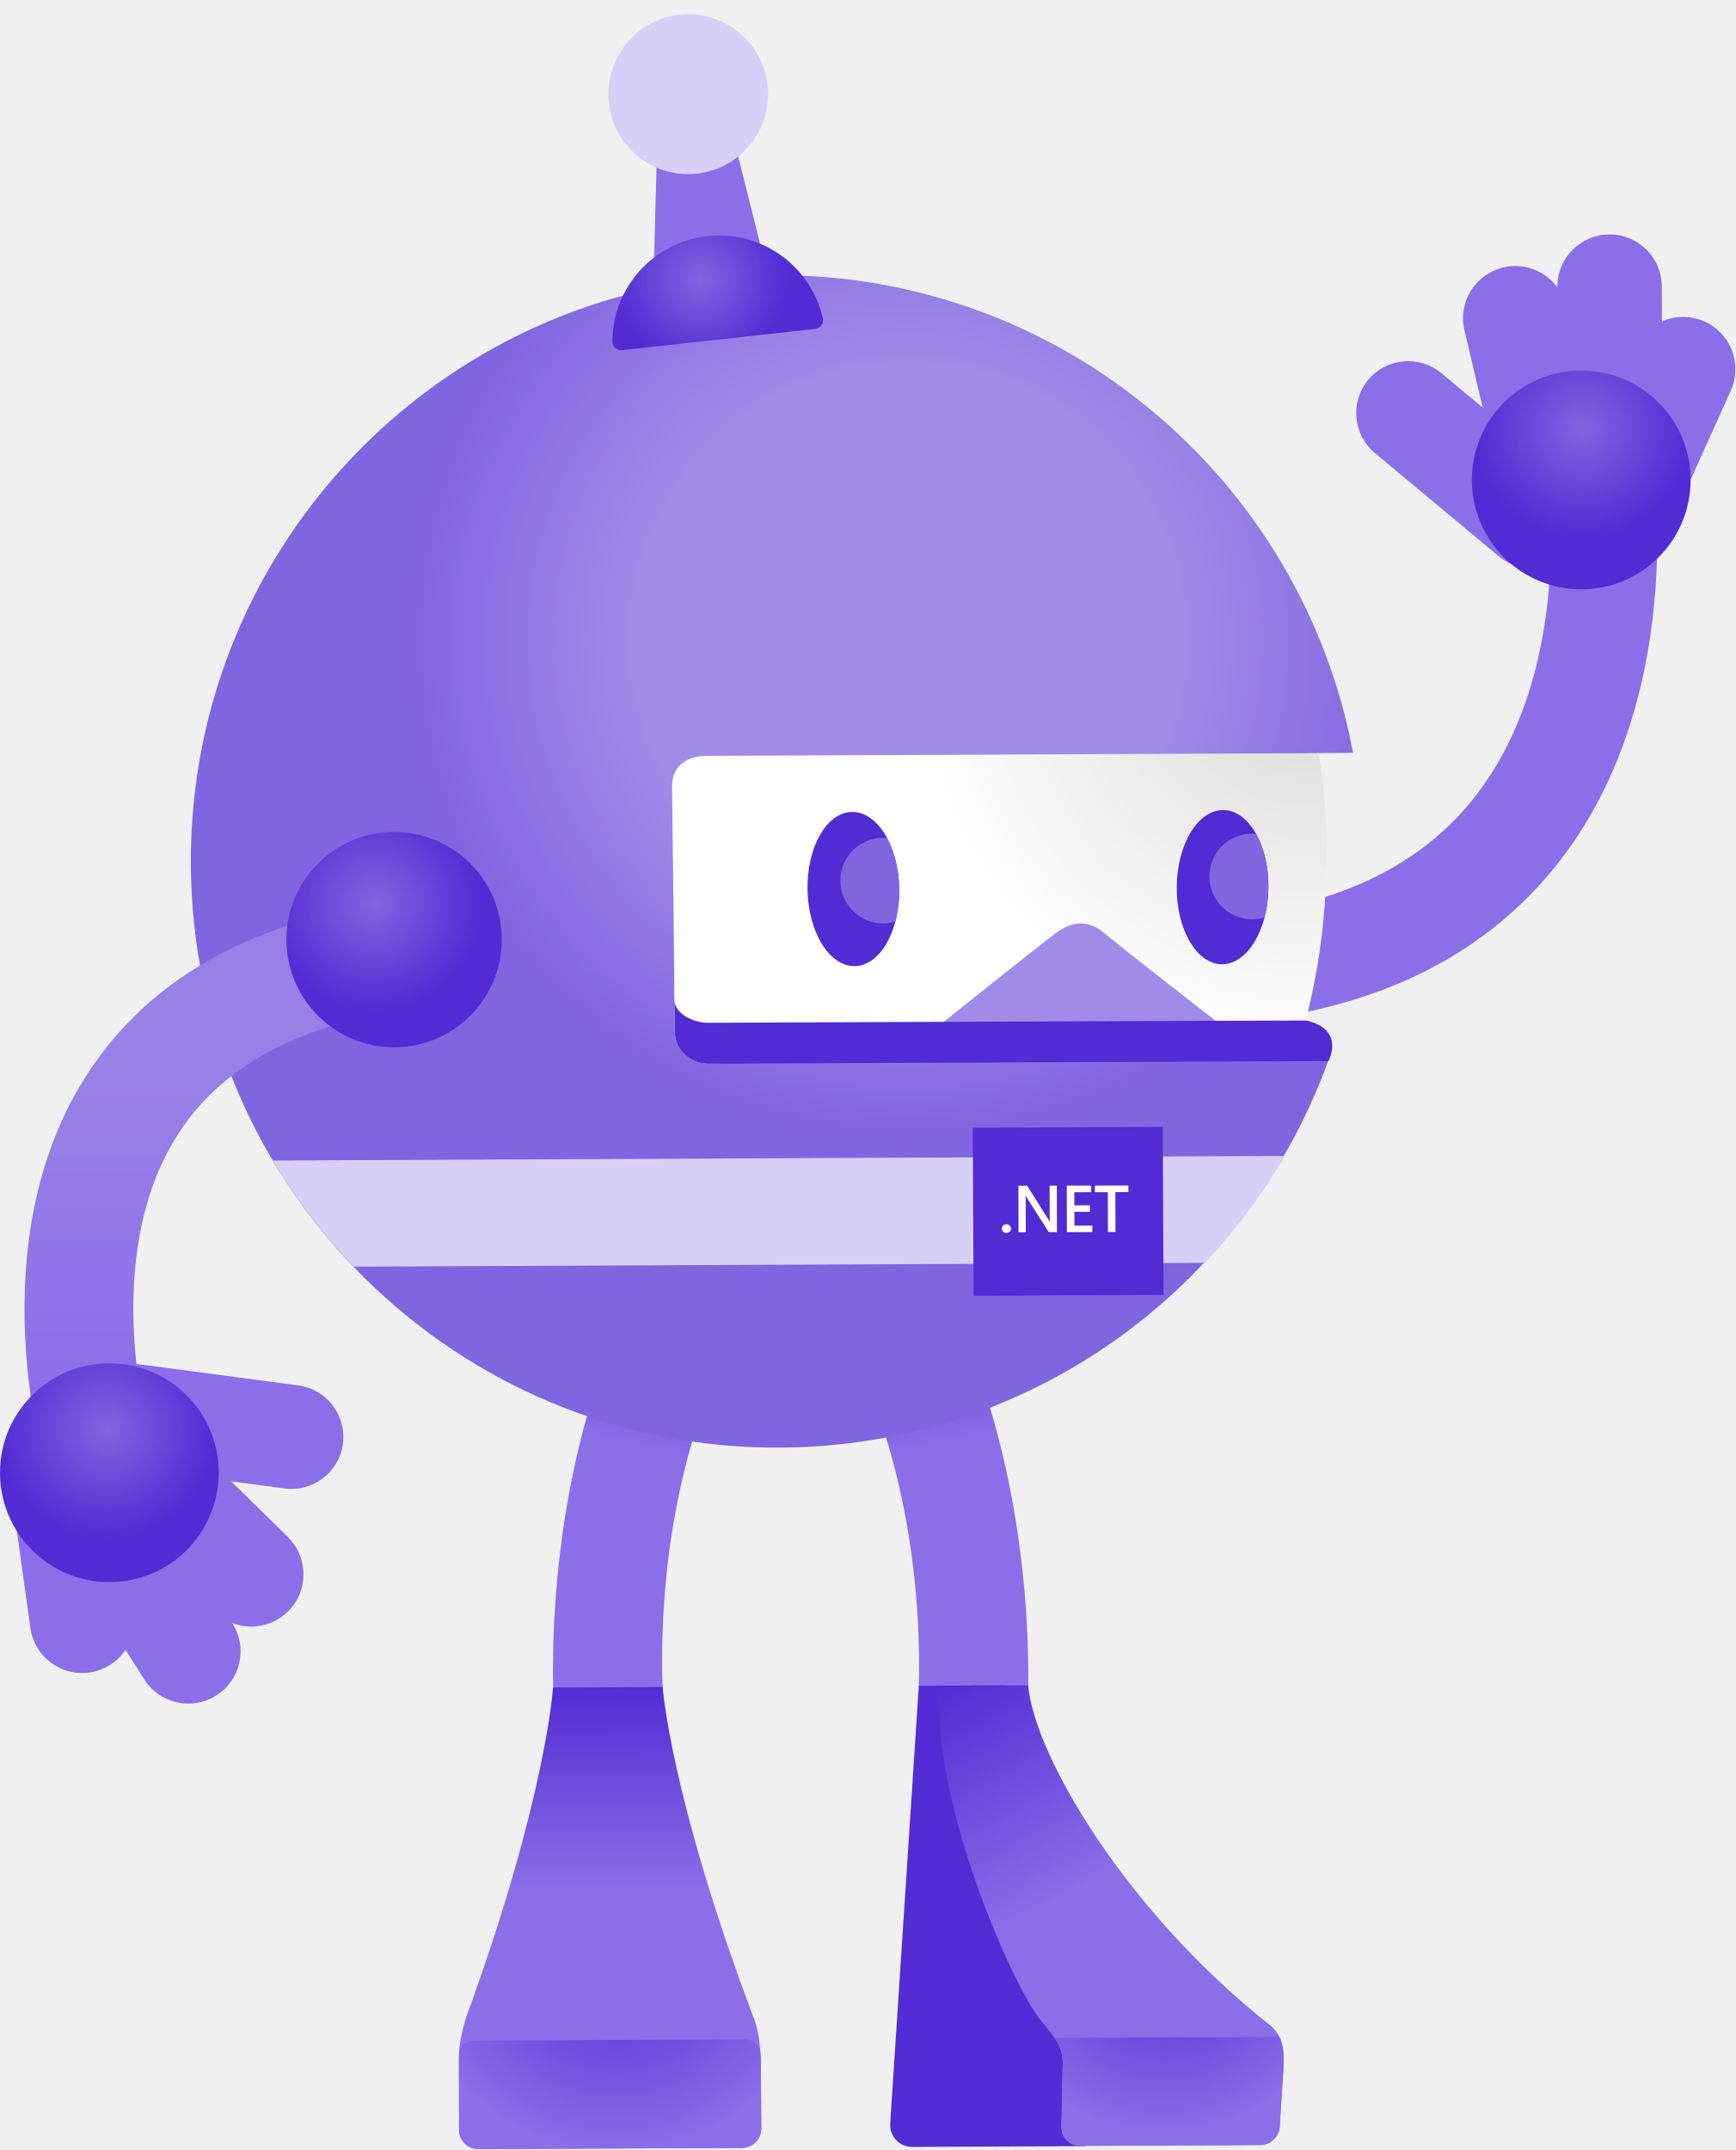
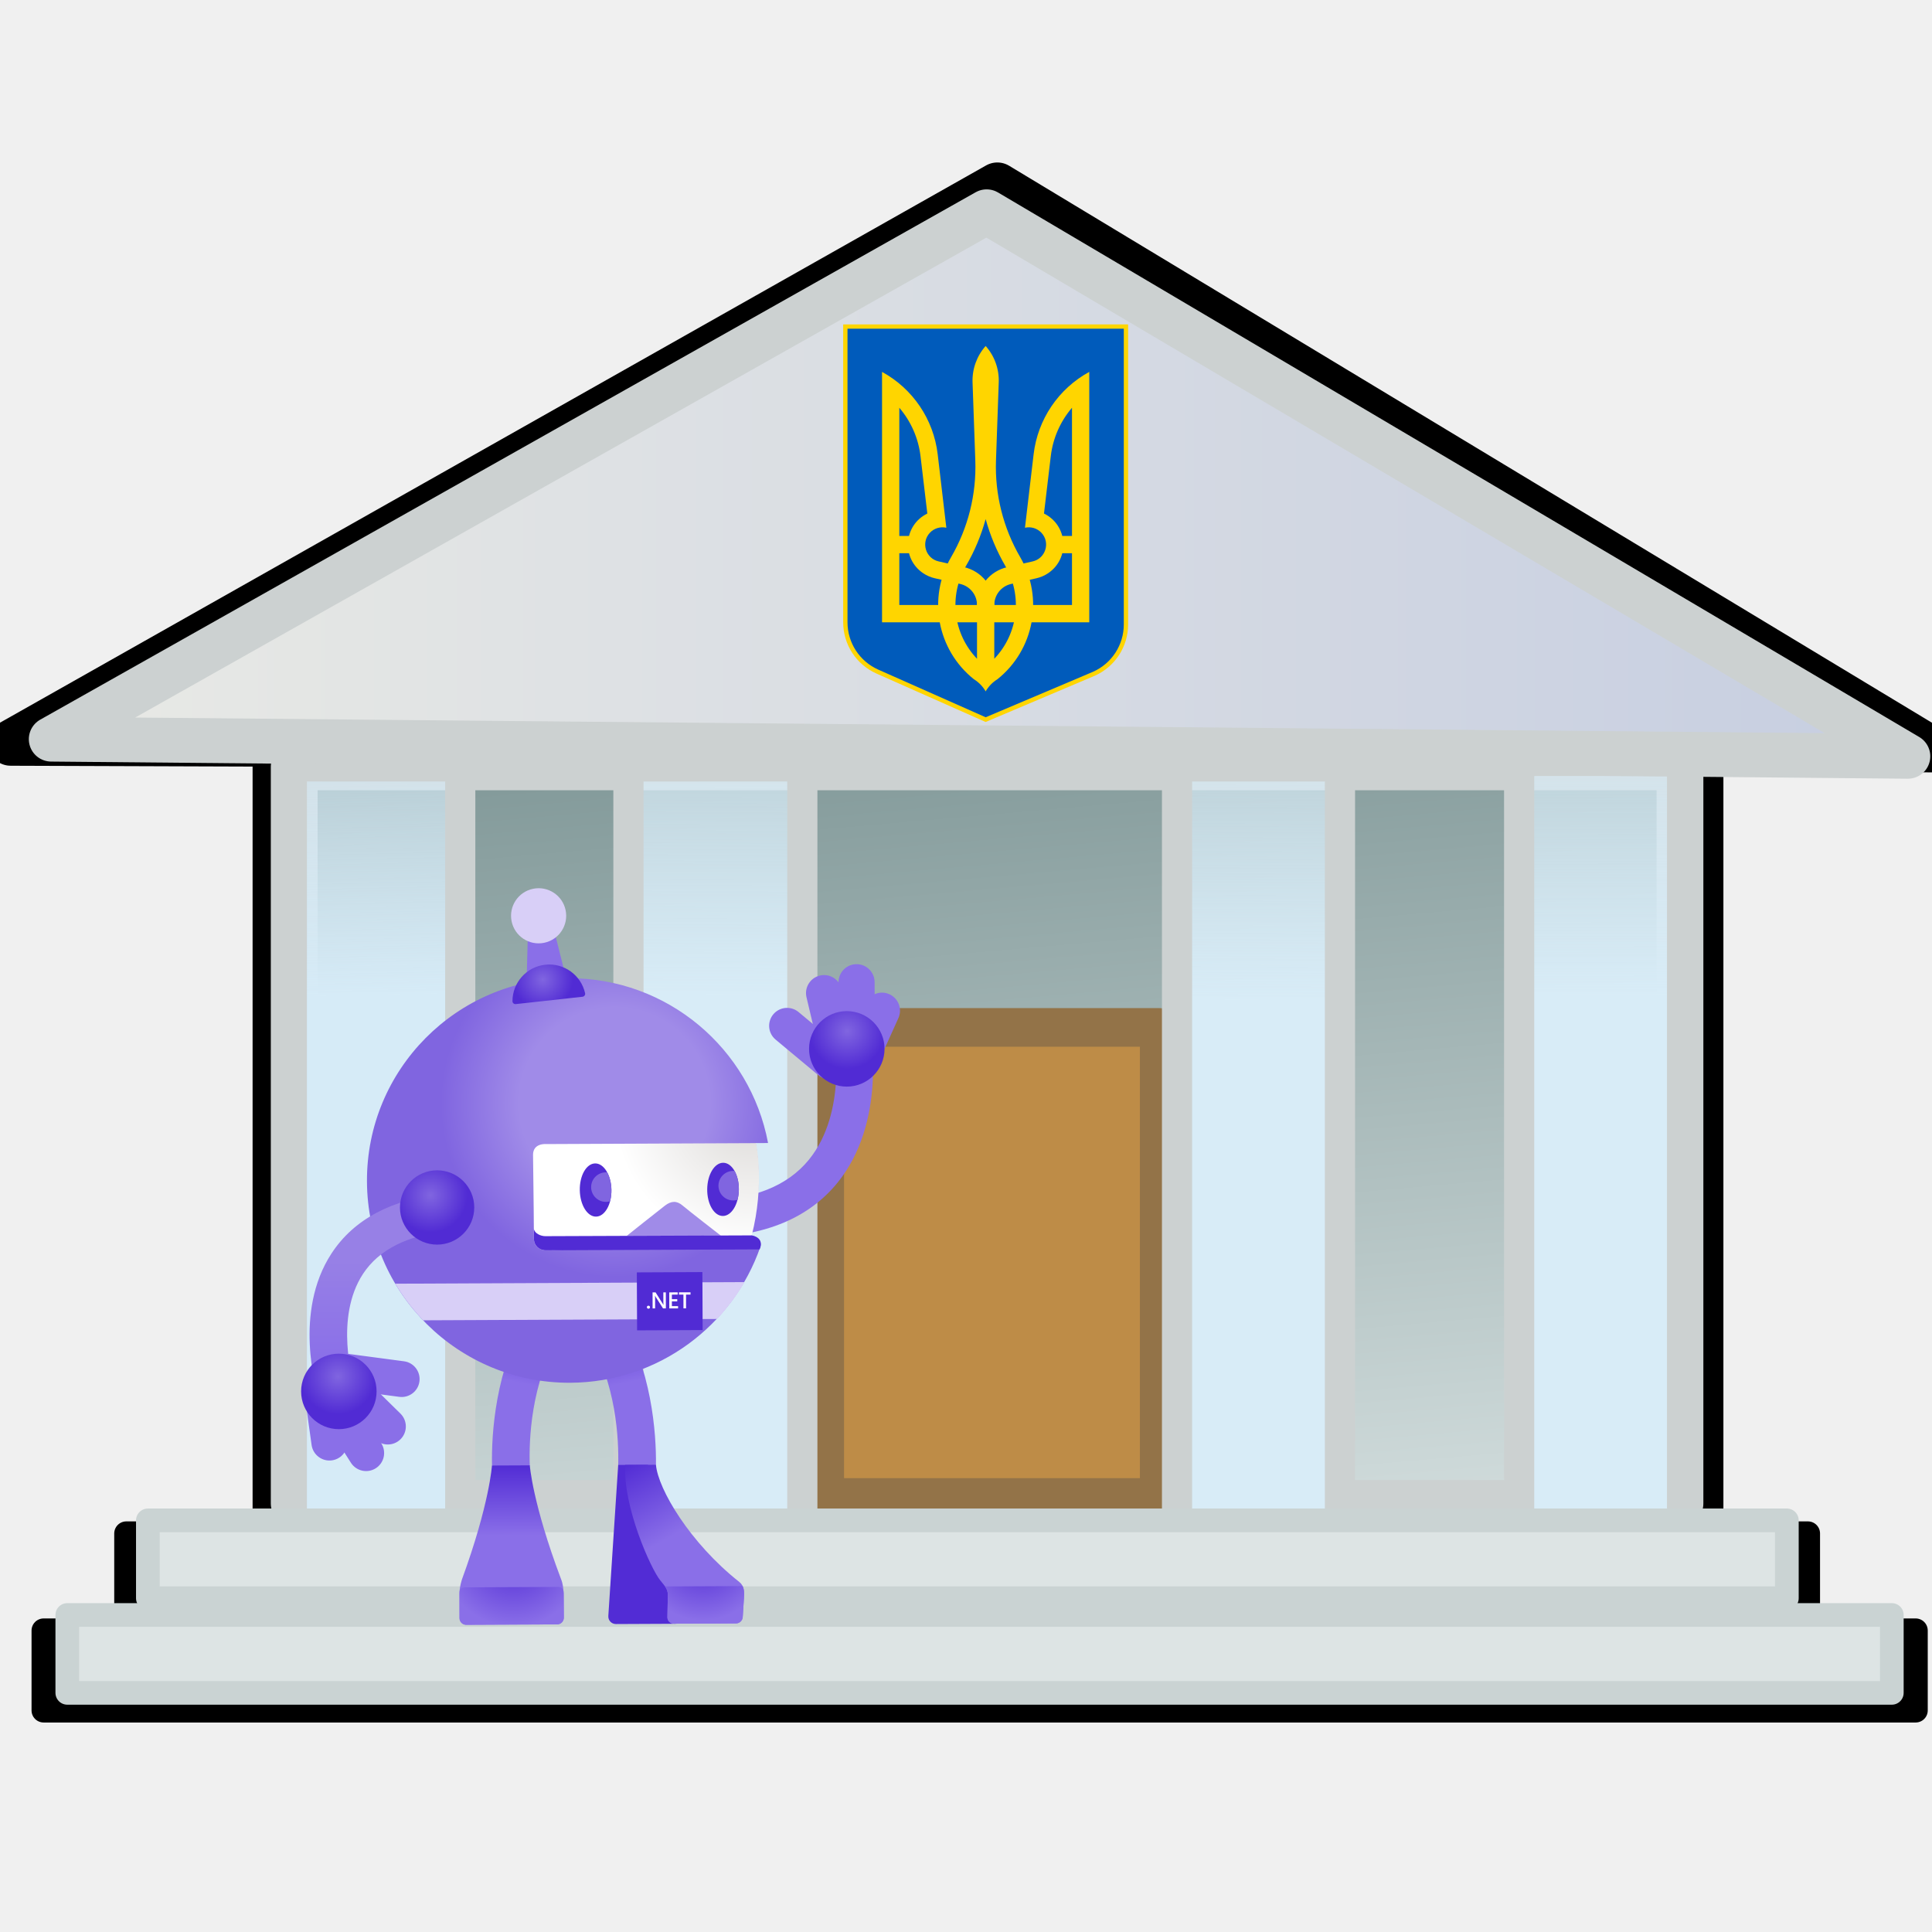
- <svg xmlns="http://www.w3.org/2000/svg" width="419" height="519" viewBox="0 0 419 519" fill="none" style="background-color: white;">
-   <path d="M284.432 247.568L284.004 221.881C316.359 221.335 340.356 211.735 355.308 193.336C382.408 159.996 372.893 108.183 372.786 107.659L398.013 102.831C398.505 105.432 409.797 167.017 375.237 209.53C355.276 234.093 324.719 246.894 284.432 247.568Z" fill="#8A6FE8" />
-   <path d="M331.954 109.36L361.826 134.245C367.145 138.676 375.055 137.959 379.497 132.639C383.928 127.32 383.211 119.41 377.891 114.969L348.019 90.084C342.7 85.653 334.79 86.37 330.348 91.69C325.917 97.02 326.634 104.929 331.954 109.36Z" fill="#8A6FE8" />
-   <path d="M407.175 118.062L417.92 94.226C420.735 87.858 417.856 80.409 411.488 77.583C405.12 74.768 397.67 77.647 394.845 84.016L383.831 108.461L407.175 118.062Z" fill="#8A6FE8" />
-   <path d="M401.363 105.175L401.234 69.117C401.181 62.149 395.498 56.541 388.53 56.594C381.562 56.648 375.954 62.331 376.007 69.299L376.018 96.11L401.363 105.175Z" fill="#8A6FE8" />
-   <path d="M386.453 109.071L378.137 73.955C376.543 67.169 369.757 62.963 362.971 64.558C356.185 66.152 351.979 72.938 353.574 79.724L362.04 115.482L386.453 109.071Z" fill="#8A6FE8" />
-   <path d="M381.776 142.261C396.359 142.261 408.181 130.44 408.181 115.857C408.181 101.274 396.359 89.453 381.776 89.453C367.194 89.453 355.372 101.274 355.372 115.857C355.372 130.44 367.194 142.261 381.776 142.261Z" fill="url(#paint0_radial)" />
-   <path d="M248.267 406.979C248.513 384.727 245.345 339.561 222.376 301.736L199.922 315.372C220.76 349.675 222.323 389.715 221.841 407.182C221.798 408.627 235.263 409.933 248.267 406.979Z" fill="url(#paint1_linear)" />
-   <path d="M221.841 406.936L242.637 406.84L262.052 518.065L220.311 518.258C217.132 518.269 214.724 515.711 214.938 512.532L221.841 406.936Z" fill="#522CD5" />
-   <path d="M306.566 488.814C310.173 491.661 310.109 495.782 309.831 500.127L308.964 513.452C308.803 515.839 306.727 517.798 304.34 517.809L260.832 518.012C258.125 518.023 256.08 515.839 256.262 513.142L256.551 499.335C256.883 494.315 255.192 492.474 251.307 487.744C244.649 479.663 224.967 435.62 226.84 406.925L248.256 406.829C249.691 423.858 272.167 461.682 306.566 488.814Z" fill="url(#paint2_linear)" />
-   <path d="M309.82 500.127C310.023 497.088 310.077 494.176 308.889 491.715L254.635 491.961C256.134 494.166 256.765 496.092 256.562 499.314L256.273 513.121C256.091 515.828 258.146 518.012 260.843 517.99L304.34 517.798C306.727 517.787 308.803 515.828 308.964 513.442L309.82 500.127Z" fill="url(#paint3_radial)" />
-   <path d="M133.552 407.471C133.103 385.22 135.864 340.021 158.49 301.993L181.073 315.425C160.545 349.921 159.346 389.972 159.989 407.428C160.042 408.884 146.578 410.318 133.552 407.471Z" fill="url(#paint4_linear)" />
-   <path d="M110.798 497.152C110.765 494.187 111.204 491.575 112.457 487.23C131.882 434.132 133.52 407.364 133.52 407.364L159.999 407.246C159.999 407.246 161.819 433.512 181.716 486.427C183.289 490.195 183.471 493.641 183.674 496.831L183.792 513.816C183.803 516.374 181.716 518.483 179.158 518.494L177.873 518.504L116.781 518.782L115.496 518.793C112.927 518.804 110.83 516.728 110.819 514.159L110.798 497.152Z" fill="url(#paint5_linear)" />
-   <path d="M110.798 497.152C110.798 496.67 110.808 496.199 110.83 495.739C110.969 494.262 111.643 492.603 114.875 492.582L180.207 492.282C182.561 492.367 183.343 494.176 183.589 495.311C183.621 495.814 183.664 496.328 183.696 496.82L183.813 513.806C183.824 515.411 183.011 516.824 181.769 517.669C181.031 518.172 180.132 518.472 179.179 518.483L177.895 518.494L116.802 518.772L115.528 518.782C114.244 518.793 113.077 518.269 112.232 517.434C111.386 516.599 110.862 515.432 110.851 514.148L110.798 497.152Z" fill="url(#paint6_radial)" />
-   <path d="M314.979 246.348C324.162 210.407 318.008 181.777 318.008 181.777L326.452 181.734L326.656 181.574C314.262 115.75 256.326 66.099 186.949 66.42C108.796 66.773 45.723 130.424 46.077 208.577C46.43 286.731 110.08 349.803 188.234 349.45C249.905 349.172 302.178 309.474 321.304 254.343C321.872 251.999 321.797 247.804 314.979 246.348Z" fill="url(#paint7_radial)" />
-   <path d="M310.237 279.035L65.877 280.148C71.4 289.428 77.95 298.012 85.367 305.761L290.972 304.829C298.336 297.005 304.8 288.368 310.237 279.035Z" fill="#D8CFF7" />
-   <path d="M235.062 312.794L280.924 312.585L280.74 272.021L234.877 272.23L235.062 312.794Z" fill="#512BD4" />
-   <path d="M243.001 297.626C242.691 297.626 242.434 297.53 242.22 297.327C242.006 297.123 241.899 296.866 241.899 296.588C241.899 296.299 242.006 296.042 242.22 295.839C242.434 295.625 242.691 295.528 243.001 295.528C243.312 295.528 243.568 295.635 243.782 295.839C243.996 296.042 244.114 296.299 244.114 296.588C244.114 296.877 244.007 297.123 243.793 297.327C243.568 297.519 243.312 297.626 243.001 297.626Z" fill="white" />
-   <path d="M255.192 297.434H253.212L247.967 289.203C247.839 289 247.721 288.775 247.636 288.55H247.593C247.636 288.786 247.657 289.299 247.657 290.091L247.668 297.444H245.912L245.891 286.228H247.999L253.062 294.265C253.276 294.597 253.415 294.833 253.479 294.95H253.511C253.458 294.651 253.437 294.148 253.437 293.441L253.426 286.217H255.17L255.192 297.434Z" fill="white" />
-   <path d="M263.733 297.412L257.589 297.423L257.568 286.206L263.465 286.195V287.779L259.387 287.79L259.398 290.969L263.155 290.958V292.532L259.398 292.542L259.409 295.86L263.733 295.85V297.412Z" fill="white" />
-   <path d="M272.445 287.758L269.298 287.769L269.32 297.401H267.5L267.479 287.769L264.343 287.779V286.195L272.434 286.174L272.445 287.758Z" fill="white" />
-   <path d="M315.279 246.337C324.355 210.836 318.457 182.483 318.308 181.798L171.484 182.462C171.484 182.462 162.226 181.563 162.268 190.018C162.311 198.463 162.761 222.341 162.878 248.746C162.9 254.172 167.363 256.773 170.863 256.751C170.874 256.751 311.618 252.213 315.279 246.337Z" fill="url(#paint8_radial)" />
-   <path d="M227.685 246.798C227.685 246.798 250.183 228.827 254.571 225.499C258.959 222.17 262.812 221.977 266.869 225.445C270.925 228.913 293.616 246.498 293.616 246.498L227.685 246.798Z" fill="#A08BE8" />
-   <path d="M320.748 256.141C320.748 256.141 324.943 248.414 315.279 246.348C315.289 246.305 170.927 246.894 170.927 246.894C167.566 246.905 163.232 244.925 162.846 241.671C162.857 244.004 162.878 246.369 162.889 248.756C162.91 253.68 166.582 256.27 169.878 256.698C170.21 256.73 170.542 256.773 170.874 256.773L180.742 256.73L320.748 256.141Z" fill="#512BD4" />
-   <path d="M206.4 233.214C212.511 233.095 217.302 224.667 217.102 214.39C216.901 204.112 211.785 195.878 205.674 195.997C199.563 196.116 194.772 204.544 194.973 214.821C195.173 225.099 200.289 233.333 206.4 233.214Z" fill="#512BD4" />
-   <path d="M306.249 214.267C306.356 203.989 301.488 195.605 295.377 195.541C289.266 195.478 284.225 203.758 284.118 214.037C284.011 224.315 288.878 232.699 294.99 232.763C301.101 232.826 306.142 224.545 306.249 214.267Z" fill="#512BD4" />
-   <path d="M205.905 205.291C208.152 203.022 211.192 202.016 214.157 202.262C215.912 205.495 217.014 209.733 217.111 214.389C217.164 217.3 216.811 220.04 216.158 222.513C212.669 223.519 208.752 222.662 205.979 219.922C201.912 215.909 201.88 209.348 205.905 205.291Z" fill="#8065E0" />
-   <path d="M294.996 204.285C297.255 202.016 300.294 200.999 303.259 201.256C305.164 204.628 306.309 209.209 306.256 214.239C306.224 216.808 305.892 219.259 305.303 221.485C301.793 222.523 297.843 221.678 295.061 218.916C291.004 214.892 290.972 208.342 294.996 204.285Z" fill="#8065E0" />
-   <path d="M11.634 357.017C10.917 354.716 -5.726 300.141 21.32 258.903C36.947 235.078 63.308 221.035 99.666 217.15L102.449 243.276C74.343 246.273 54.468 256.345 43.358 273.202C23.097 303.941 36.572 348.733 36.711 349.183L11.634 357.017Z" fill="url(#paint9_linear)" />
-   <path d="M95.15 252.802C109.502 252.802 121.137 241.167 121.137 226.815C121.137 212.463 109.502 200.828 95.15 200.828C80.798 200.828 69.163 212.463 69.163 226.815C69.163 241.167 80.798 252.802 95.15 252.802Z" fill="url(#paint10_radial)" />
-   <path d="M72.01 334.434L33.468 329.307C26.597 328.397 20.293 333.214 19.372 340.085C18.463 346.956 23.279 353.26 30.15 354.181L68.692 359.308C75.563 360.217 81.867 355.401 82.788 348.53C83.698 341.658 78.871 335.344 72.01 334.434Z" fill="#8A6FE8" />
-   <path d="M3.735 367.185L7.353 393.076C8.37 399.968 14.77 404.731 21.663 403.725C28.556 402.708 33.319 396.308 32.312 389.415L28.598 362.861L3.735 367.185Z" fill="#8A6FE8" />
-   <path d="M15.519 374.988L34.849 405.427C38.606 411.292 46.408 413.005 52.273 409.248C58.139 405.491 59.851 397.689 56.094 391.823L41.795 369.144L15.519 374.988Z" fill="#8A6FE8" />
-   <path d="M26.051 363.739L51.803 389.019C56.769 393.911 64.753 393.846 69.644 388.88C74.536 383.914 74.472 375.929 69.516 371.038L43.294 345.297L26.051 363.739Z" fill="#8A6FE8" />
-   <path d="M26.404 381.912C40.987 381.912 52.809 370.091 52.809 355.508C52.809 340.925 40.987 329.104 26.404 329.104C11.822 329.104 0 340.925 0 355.508C0 370.091 11.822 381.912 26.404 381.912Z" fill="url(#paint11_radial)" />
-   <path d="M184.73 63.631L157.819 66.589L158.561 38.541L177.888 36.418L184.73 63.631Z" fill="#8A6FE8" />
-   <path d="M170.018 41.647C180.455 39.521 187.193 29.336 185.067 18.899C182.941 8.461 172.757 1.723 162.319 3.849C151.882 5.975 145.144 16.16 147.27 26.598C149.396 37.035 159.58 43.773 170.018 41.647Z" fill="#D8CFF7" />
-   <path d="M196.885 79.385C198.102 79.246 198.948 78.091 198.684 76.9C195.851 64.282 183.923 55.538 170.773 56.993C157.622 58.437 147.886 69.573 147.865 82.499C147.863 83.723 148.949 84.66 150.168 84.532L196.885 79.385Z" fill="url(#paint12_radial)" />
+ <svg xmlns="http://www.w3.org/2000/svg" version="1.1" viewBox="0 0 64 64">
  <defs>
-     <radialGradient id="paint0_radial" cx="0" cy="0" r="1" gradientUnits="userSpaceOnUse" gradientTransform="translate(382.004 103.457) scale(26.4058)">
+     <linearGradient id="f" x1="28.109" x2="31.291" y1="9.798" y2="38.807" gradientTransform="matrix(1.7306, 0, 0, 1.3876, -14.168, -2.6001)" gradientUnits="userSpaceOnUse">
+       <stop stop-color="#5d7a7a" offset="0" />
+       <stop stop-color="#d2dddd" offset="1" />
+     </linearGradient>
+     <linearGradient id="e" x1="8.046" x2="50.489" y1="14.305" y2="14.305" gradientTransform="matrix(1.4841, 0, 0, 1.4841, -10.985, -5.1953)" gradientUnits="userSpaceOnUse">
+       <stop stop-color="#e9eae5" offset="0" />
+       <stop stop-color="#cfd7eb" stop-opacity=".957" offset="1" />
+     </linearGradient>
+     <linearGradient id="d" x1="21.763" x2="21.499" y1="26.49" y2="13.263" gradientUnits="userSpaceOnUse" gradientTransform="matrix(1.4841, 0, 0, 1.5533, -19.555, -8.1615)">
+       <stop stop-color="#d6ebf7" offset="0" />
+       <stop stop-color="#d8ecf7" stop-opacity="0" offset="1" />
+     </linearGradient>
+     <linearGradient id="c" x1="28.909" x2="29.013" y1="26.49" y2="9.985" gradientUnits="userSpaceOnUse" gradientTransform="matrix(1.4841, 0, 0, 1.5533, -19.555, -8.1615)">
+       <stop stop-color="#d8ecf7" offset="0" />
+       <stop stop-color="#d8ecf7" stop-opacity="0" offset="1" />
+     </linearGradient>
+     <linearGradient id="b" x1="41.154" x2="41.258" y1="26.607" y2="11.624" gradientUnits="userSpaceOnUse" gradientTransform="matrix(1.4841, 0, 0, 1.5533, -19.555, -8.1615)">
+       <stop stop-color="#d8ecf7" offset="0" />
+       <stop stop-color="#d8ecf7" stop-opacity="0" offset="1" />
+     </linearGradient>
+     <linearGradient id="a" x1="48.791" x2="48.771" y1="26.49" y2="11.975" gradientUnits="userSpaceOnUse" gradientTransform="matrix(1.4841, 0, 0, 1.5533, -19.555, -8.1615)">
+       <stop stop-color="#d8ecf7" offset="0" />
+       <stop stop-color="#d8ecf7" stop-opacity="0" offset="1" />
+     </linearGradient>
+     <radialGradient id="gradient-1" cx="0" cy="0" r="1" gradientUnits="userSpaceOnUse" gradientTransform="matrix(26.4058, 0, 0, 26.4058, 194.5421, -256.3525)">
      <stop stop-color="#8065E0" />
      <stop offset="1" stop-color="#512BD4" />
    </radialGradient>
-     <linearGradient id="paint1_linear" x1="214.439" y1="303.482" x2="236.702" y2="409.505" gradientUnits="userSpaceOnUse">
+     <linearGradient id="gradient-2" x1="214.439" y1="303.482" x2="236.702" y2="409.505" gradientUnits="userSpaceOnUse" gradientTransform="matrix(1, 0, 0, 1, -187.4619, -359.8095)">
      <stop stop-color="#522CD5" />
      <stop offset="0.44" stop-color="#8A6FE8" />
    </linearGradient>
-     <linearGradient id="paint2_linear" x1="231.673" y1="404.144" x2="297.805" y2="522.048" gradientUnits="userSpaceOnUse">
+     <linearGradient id="gradient-3" x1="231.673" y1="404.144" x2="297.805" y2="522.048" gradientUnits="userSpaceOnUse" gradientTransform="matrix(1, 0, 0, 1, -187.4619, -359.8095)">
      <stop stop-color="#522CD5" />
      <stop offset="0.44" stop-color="#8A6FE8" />
    </linearGradient>
-     <radialGradient id="paint3_radial" cx="0" cy="0" r="1" gradientUnits="userSpaceOnUse" gradientTransform="translate(280.957 469.555) rotate(-0.260742) scale(45.8326)">
+     <radialGradient id="gradient-4" cx="0" cy="0" r="1" gradientUnits="userSpaceOnUse" gradientTransform="matrix(45.83212, -0.208781, 0.208781, 45.83212, 93.7741, 110.2094)">
      <stop offset="0.034" stop-color="#522CD5" />
      <stop offset="0.996" stop-color="#8A6FE8" />
    </radialGradient>
-     <linearGradient id="paint4_linear" x1="166.061" y1="303.491" x2="144.763" y2="409.709" gradientUnits="userSpaceOnUse">
+     <linearGradient id="gradient-5" x1="166.061" y1="303.491" x2="144.763" y2="409.709" gradientUnits="userSpaceOnUse" gradientTransform="matrix(1, 0, 0, 1, -187.4619, -359.8095)">
      <stop stop-color="#522CD5" />
      <stop offset="0.44" stop-color="#8A6FE8" />
    </linearGradient>
-     <linearGradient id="paint5_linear" x1="146.739" y1="407.302" x2="147.246" y2="518.627" gradientUnits="userSpaceOnUse">
+     <linearGradient id="gradient-6" x1="146.739" y1="407.302" x2="147.246" y2="518.627" gradientUnits="userSpaceOnUse" gradientTransform="matrix(1, 0, 0, 1, -187.4619, -359.8095)">
      <stop stop-color="#522CD5" />
      <stop offset="0.44" stop-color="#8A6FE8" />
    </linearGradient>
-     <radialGradient id="paint6_radial" cx="0" cy="0" r="1" gradientUnits="userSpaceOnUse" gradientTransform="translate(148.63 470.023) rotate(179.739) scale(50.2476)">
+     <radialGradient id="g" cx="0" cy="0" r="1" gradientUnits="userSpaceOnUse" gradientTransform="matrix(-50.24708, 0.228894, -0.228894, -50.24708, -38.83138, 110.2119)">
      <stop offset="0.034" stop-color="#522CD5" />
      <stop offset="0.996" stop-color="#8A6FE8" />
    </radialGradient>
-     <radialGradient id="paint7_radial" cx="0" cy="0" r="1" gradientUnits="userSpaceOnUse" gradientTransform="translate(219.219 153.929) rotate(179.739) scale(140.935)">
+     <radialGradient id="h" cx="0" cy="0" r="1" gradientUnits="userSpaceOnUse" gradientTransform="matrix(-140.9335, 0.642004, -0.642004, -140.9335, 31.75667, -205.8809)">
      <stop offset="0.474" stop-color="#A08BE8" />
      <stop offset="0.862" stop-color="#8065E0" />
    </radialGradient>
-     <radialGradient id="paint8_radial" cx="0" cy="0" r="1" gradientUnits="userSpaceOnUse" gradientTransform="translate(314.861 158.738) rotate(179.739) scale(146.053)">
+     <radialGradient id="i" cx="0" cy="0" r="1" gradientUnits="userSpaceOnUse" gradientTransform="matrix(-146.0515, 0.665318, -0.665318, -146.0515, 127.3996, -201.0707)">
      <stop offset="0.093" stop-color="#E1DFDD" />
-       <stop offset="0.657" stop-color="white" />
+       <stop offset="0.657" stop-color="#fff" />
    </radialGradient>
-     <linearGradient id="paint9_linear" x1="54.185" y1="217.159" x2="54.185" y2="357.022" gradientUnits="userSpaceOnUse">
+     <linearGradient id="j" x1="54.185" y1="217.159" x2="54.185" y2="357.022" gradientUnits="userSpaceOnUse" gradientTransform="matrix(1, 0, 0, 1, -187.4619, -359.8095)">
      <stop offset="0.334" stop-color="#9780E6" />
      <stop offset="0.849" stop-color="#8A6FE8" />
    </linearGradient>
-     <radialGradient id="paint10_radial" cx="0" cy="0" r="1" gradientUnits="userSpaceOnUse" gradientTransform="translate(90.3494 218.071) rotate(-0.260742) scale(25.9924)">
+     <radialGradient id="k" cx="0" cy="0" r="1" gradientUnits="userSpaceOnUse" gradientTransform="matrix(25.99213, -0.118403, 0.118403, 25.99213, -97.02264, -141.523)">
      <stop stop-color="#8065E0" />
      <stop offset="1" stop-color="#512BD4" />
    </radialGradient>
-     <radialGradient id="paint11_radial" cx="0" cy="0" r="1" gradientUnits="userSpaceOnUse" gradientTransform="translate(25.805 345.043) scale(26.4106)">
+     <radialGradient id="l" cx="0" cy="0" r="1" gradientUnits="userSpaceOnUse" gradientTransform="matrix(26.4106, 0, 0, 26.4106, -161.6569, -14.76654)">
      <stop stop-color="#8065E0" />
      <stop offset="1" stop-color="#512BD4" />
    </radialGradient>
-     <radialGradient id="paint12_radial" cx="0" cy="0" r="1" gradientUnits="userSpaceOnUse" gradientTransform="translate(169.113 67.3662) rotate(-32.2025) scale(21.0773)">
+     <radialGradient id="m" cx="0" cy="0" r="1" gradientUnits="userSpaceOnUse" gradientTransform="matrix(17.83488, -11.23253, 11.23253, 17.83488, -18.34593, -292.443)">
      <stop stop-color="#8065E0" />
      <stop offset="1" stop-color="#512BD4" />
    </radialGradient>
  </defs>
+   <path d="M 9.158 25.188 L 55.325 25.188 L 55.325 50.038 L 9.158 50.038 L 9.158 25.188 Z" stroke-width="1.581" stroke="#000" stroke-linejoin="round" />
+   <g transform="matrix(1.52273, 0, 0, 1.593733, -20.90581, -9.250492)" stroke="#000" stroke-linejoin="round">
+     <path d="m19.813 20.545h3.636v17.273h-3.636z" />
+     <path d="m27.449 20.545h3.636v17.273h-3.636z" />
+     <path d="m47.085 20.545h3.636v17.273h-3.636z" />
+     <path d="m39.449 20.545h3.636v17.273h-3.636z" />
+   </g>
+   <path d="M 1.445 54.013 L 63.459 54.013 L 63.459 56.66 L 1.445 56.66 L 1.445 54.013 Z" stroke-width=".8" stroke="#000" stroke-linejoin="round" />
+   <path d="M 0.354 24.609 L 33.038 6.139 L 64.004 24.829 L 0.354 24.609 Z" stroke-width="1.514px" stroke="#000" stroke-linejoin="round" />
+   <path d="M 4.184 50.798 L 59.891 50.798 L 59.891 53.445 L 4.184 53.445 L 4.184 50.798 Z" stroke-width=".8" stroke="#000" stroke-linejoin="round" />
+   <rect x="9.746" y="25.403" width="45.905" height="24.401" fill="url(#f)" stroke="#ccd1d1" stroke-linejoin="round" stroke-width="1.55" />
+   <rect x="27.321" y="34.034" width="11.079" height="15.571" fill="#be8c47" stroke="#937348" stroke-linejoin="round" stroke-width="1.279" />
+   <rect x="9.667" y="25.388" width="5.579" height="25.193" fill="url(#d)" stroke="#ccd1d1" stroke-linejoin="round" />
+   <rect x="20.818" y="25.388" width="5.76" height="25.193" fill="url(#c)" stroke="#ccd1d1" stroke-linejoin="round" />
+   <rect x="50.324" y="25.206" width="5.397" height="25.375" fill="url(#a)" stroke="#ccd1d1" stroke-linejoin="round" />
+   <rect x="38.991" y="25.388" width="5.397" height="25.193" fill="url(#b)" stroke="#ccd1d1" stroke-linejoin="round" />
+   <rect x="2.229" y="53.498" width="60.44" height="2.58" fill="#dde4e4" stroke="#cad3d3" stroke-linejoin="round" stroke-width=".784" />
+   <path d="M 1.697 24.486 L 32.684 7.015 L 63.201 25.054 L 1.697 24.486 Z" fill="url(#e)" stroke="#ccd1d1" stroke-linejoin="round" stroke-width="1.484px" />
+   <rect x="4.898" y="50.364" width="54.294" height="2.58" fill="#dde4e4" stroke="#cad3d3" stroke-linejoin="round" stroke-width=".784" />
+   <g style="" transform="matrix(0.047349, 0, 0, 0.047349, 18.85072, 46.29616)">
+     <path d="M 96.97 -112.242 L 96.542 -137.929 C 128.897 -138.475 152.894 -148.075 167.846 -166.474 C 194.946 -199.814 185.431 -251.627 185.324 -252.151 L 210.551 -256.979 C 211.043 -254.378 222.335 -192.793 187.775 -150.28 C 167.814 -125.717 137.257 -112.916 96.97 -112.242 L 96.97 -112.242 Z" fill="#8A6FE8" />
+     <path d="M 144.492 -250.45 L 174.364 -225.565 C 179.683 -221.134 187.593 -221.851 192.035 -227.171 C 196.466 -232.49 195.749 -240.4 190.429 -244.841 L 160.557 -269.726 C 155.238 -274.156 147.328 -273.44 142.886 -268.12 C 138.455 -262.79 139.172 -254.881 144.492 -250.45 Z M 219.713 -241.748 L 230.458 -265.584 C 233.273 -271.952 230.394 -279.401 224.026 -282.227 C 217.658 -285.042 210.208 -282.163 207.383 -275.794 L 196.369 -251.349 L 219.713 -241.748 L 219.713 -241.748 Z" fill="#8A6FE8" />
+     <path d="M 213.901 -254.635 L 213.772 -290.693 C 213.719 -297.661 208.036 -303.269 201.068 -303.216 C 194.1 -303.162 188.492 -297.479 188.545 -290.511 L 188.556 -263.7 L 213.901 -254.635 L 213.901 -254.635 Z" fill="#8A6FE8" />
+     <path d="M 198.991 -250.739 L 190.675 -285.855 C 189.081 -292.641 182.295 -296.847 175.509 -295.252 C 168.723 -293.658 164.517 -286.872 166.112 -280.086 L 174.578 -244.328 L 198.991 -250.739 L 198.991 -250.739 Z" fill="#8A6FE8" />
+     <path d="M 194.314 -217.549 C 208.897 -217.549 220.719 -229.37 220.719 -243.953 C 220.719 -258.536 208.897 -270.357 194.314 -270.357 C 179.732 -270.357 167.91 -258.536 167.91 -243.953 C 167.91 -229.37 179.732 -217.549 194.314 -217.549 L 194.314 -217.549 Z" fill="url(#gradient-1)" />
+     <path d="M 60.805 47.169 C 61.051 24.917 57.883 -20.249 34.914 -58.074 L 12.46 -44.438 C 33.298 -10.135 34.861 29.905 34.379 47.372 C 34.336 48.817 47.801 50.123 60.805 47.169 L 60.805 47.169 Z" fill="url(#gradient-2)" />
+     <path d="M 34.379 47.126 L 55.175 47.03 L 74.59 158.255 L 32.849 158.448 C 29.67 158.459 27.262 155.901 27.476 152.722 L 34.379 47.126 L 34.379 47.126 Z" fill="#522CD5" />
+     <path d="M 119.104 129.004 C 122.711 131.851 122.647 135.972 122.369 140.317 L 121.502 153.642 C 121.341 156.029 119.265 157.988 116.878 157.999 L 73.37 158.202 C 70.663 158.213 68.618 156.029 68.8 153.332 L 69.089 139.525 C 69.421 134.505 67.73 132.664 63.845 127.934 C 57.187 119.853 37.505 75.81 39.378 47.115 L 60.794 47.019 C 62.229 64.048 84.705 101.872 119.104 129.004 L 119.104 129.004 Z" fill="url(#gradient-3)" />
+     <path d="M 122.358 140.317 C 122.561 137.278 122.615 134.366 121.427 131.905 L 67.173 132.151 C 68.672 134.356 69.303 136.282 69.1 139.504 L 68.811 153.311 C 68.629 156.018 70.684 158.202 73.381 158.18 L 116.878 157.988 C 119.265 157.977 121.341 156.018 121.502 153.632 L 122.358 140.317 L 122.358 140.317 Z" fill="url(#gradient-4)" />
+     <path d="M -53.91 47.661 C -54.359 25.41 -51.598 -19.789 -28.972 -57.817 L -6.389 -44.385 C -26.917 -9.889 -28.116 30.162 -27.473 47.618 C -27.42 49.074 -40.884 50.508 -53.91 47.661 L -53.91 47.661 Z" fill="url(#gradient-5)" />
+     <path d="M -76.664 137.342 C -76.697 134.377 -76.258 131.765 -75.005 127.42 C -55.58 74.322 -53.942 47.554 -53.942 47.554 L -27.463 47.436 C -27.463 47.436 -25.643 73.702 -5.746 126.617 C -4.173 130.385 -3.991 133.831 -3.788 137.021 L -3.67 154.006 C -3.659 156.564 -5.746 158.673 -8.304 158.684 L -9.589 158.694 L -70.681 158.972 L -71.966 158.983 C -74.537 158.994 -76.63 156.92 -76.643 154.349 L -76.664 137.342 L -76.664 137.342 Z" fill="url(#gradient-6)" />
+     <path d="M -76.664 137.342 C -76.664 136.86 -76.654 136.389 -76.632 135.929 C -76.493 134.452 -75.819 132.793 -72.587 132.772 L -7.255 132.472 C -4.901 132.557 -4.119 134.366 -3.873 135.501 C -3.841 136.004 -3.798 136.518 -3.766 137.01 L -3.649 153.996 C -3.641 155.545 -4.408 156.995 -5.693 157.859 C -6.457 158.38 -7.358 158.663 -8.283 158.673 L -9.567 158.684 L -70.66 158.962 L -71.934 158.972 C -74.503 158.98 -76.595 156.908 -76.611 154.338 L -76.664 137.342 L -76.664 137.342 Z" fill="url(#g)" />
+     <path d="M 127.517 -113.462 C 136.7 -149.403 130.546 -178.033 130.546 -178.033 L 138.99 -178.076 L 139.194 -178.236 C 126.8 -244.06 68.864 -293.711 -0.513 -293.39 C -78.666 -293.037 -141.739 -229.386 -141.386 -151.233 C -141.032 -73.079 -77.382 -10.007 0.772 -10.36 C 62.443 -10.638 114.716 -50.336 133.842 -105.467 C 134.41 -107.811 134.335 -112.006 127.517 -113.462 L 127.517 -113.462 Z" fill="url(#h)" />
+     <path d="M 122.775 -80.775 L -121.585 -79.662 C -116.078 -70.414 -109.539 -61.822 -102.095 -54.049 L 103.51 -54.981 C 110.891 -62.818 117.354 -71.472 122.775 -80.775 L 122.775 -80.775 Z" fill="#D8CFF7" />
+     <path d="M 47.6 -47.016 L 93.462 -47.225 L 93.278 -87.789 L 47.415 -87.58 L 47.6 -47.016 Z" fill="#512BD4" />
+     <path d="M 55.539 -62.184 C 55.229 -62.184 54.972 -62.28 54.758 -62.483 C 54.552 -62.673 54.436 -62.941 54.437 -63.222 C 54.437 -63.511 54.544 -63.768 54.758 -63.971 C 54.964 -64.178 55.247 -64.291 55.539 -64.282 C 55.85 -64.282 56.106 -64.175 56.32 -63.971 C 56.756 -63.572 56.762 -62.887 56.331 -62.483 C 56.113 -62.288 55.831 -62.182 55.539 -62.184 Z M 67.73 -62.376 L 65.75 -62.376 L 60.505 -70.607 C 60.373 -70.813 60.263 -71.031 60.174 -71.26 L 60.131 -71.26 C 60.174 -71.024 60.195 -70.511 60.195 -69.719 L 60.206 -62.366 L 58.45 -62.366 L 58.429 -73.582 L 60.537 -73.582 L 65.6 -65.545 C 65.814 -65.213 65.953 -64.977 66.017 -64.86 L 66.049 -64.86 C 65.996 -65.159 65.975 -65.662 65.975 -66.369 L 65.964 -73.593 L 67.708 -73.593 L 67.73 -62.376 L 67.73 -62.376 Z M 76.271 -62.398 L 70.127 -62.387 L 70.106 -73.604 L 76.003 -73.615 L 76.003 -72.031 L 71.925 -72.02 L 71.936 -68.841 L 75.693 -68.852 L 75.693 -67.278 L 71.936 -67.268 L 71.947 -63.95 L 76.271 -63.96 L 76.271 -62.398 L 76.271 -62.398 Z M 84.983 -72.052 L 81.836 -72.041 L 81.858 -62.409 L 80.038 -62.409 L 80.017 -72.041 L 76.881 -72.031 L 76.881 -73.615 L 84.972 -73.636 L 84.983 -72.052 Z" fill="#fff" />
+     <path d="M 127.817 -113.473 C 136.893 -148.974 130.995 -177.327 130.846 -178.012 L -15.978 -177.348 C -15.978 -177.348 -25.236 -178.247 -25.194 -169.792 C -25.151 -161.347 -24.701 -137.469 -24.584 -111.064 C -24.562 -105.638 -20.099 -103.037 -16.599 -103.059 C -16.588 -103.059 124.156 -107.597 127.817 -113.473 L 127.817 -113.473 Z" fill="url(#i)" />
+     <path d="M 40.223 -113.012 C 40.223 -113.012 62.721 -130.983 67.109 -134.311 C 71.497 -137.64 75.35 -137.833 79.407 -134.365 C 83.463 -130.897 106.154 -113.312 106.154 -113.312 L 40.223 -113.012 Z" fill="#A08BE8" />
+     <path d="M 133.286 -103.669 C 133.286 -103.669 137.481 -111.396 127.817 -113.462 C 127.827 -113.505 -16.535 -112.916 -16.535 -112.916 C -19.896 -112.905 -24.23 -114.885 -24.616 -118.139 C -24.605 -115.806 -24.584 -113.441 -24.573 -111.054 C -24.552 -106.13 -20.88 -103.54 -17.584 -103.112 C -17.252 -103.08 -16.92 -103.037 -16.588 -103.037 L -6.72 -103.08 L 133.286 -103.669 L 133.286 -103.669 Z M 18.938 -126.596 C 25.049 -126.715 29.84 -135.143 29.64 -145.42 C 29.439 -155.698 24.323 -163.932 18.212 -163.813 C 12.101 -163.694 7.31 -155.266 7.511 -144.989 C 7.711 -134.711 12.827 -126.477 18.938 -126.596 Z M 118.787 -145.543 C 118.894 -155.821 114.026 -164.205 107.915 -164.269 C 101.804 -164.332 96.763 -156.052 96.656 -145.773 C 96.549 -135.495 101.416 -127.111 107.528 -127.047 C 113.639 -126.984 118.68 -135.265 118.787 -145.543 Z" fill="#512BD4" />
+     <path d="M 18.443 -154.519 C 20.69 -156.788 23.73 -157.794 26.695 -157.548 C 28.45 -154.315 29.552 -150.077 29.649 -145.421 C 29.707 -142.682 29.386 -139.948 28.696 -137.297 C 25.084 -136.251 21.19 -137.243 18.517 -139.888 C 14.45 -143.901 14.418 -150.462 18.443 -154.519 Z M 107.534 -155.525 C 109.702 -157.712 112.729 -158.822 115.797 -158.554 C 117.702 -155.182 118.847 -150.601 118.794 -145.571 C 118.762 -143.002 118.43 -140.551 117.841 -138.325 C 114.331 -137.287 110.381 -138.132 107.599 -140.894 C 103.542 -144.918 103.51 -151.468 107.534 -155.525 L 107.534 -155.525 Z" fill="#8065E0" />
+     <path d="M -175.828 -2.793 C -176.545 -5.094 -193.188 -59.669 -166.142 -100.907 C -150.515 -124.732 -124.154 -138.775 -87.796 -142.66 L -85.013 -116.534 C -113.119 -113.537 -132.994 -103.465 -144.104 -86.608 C -164.364 -55.869 -150.89 -11.077 -150.751 -10.627 L -175.828 -2.793 L -175.828 -2.793 Z" fill="url(#j)" />
+     <path d="M -92.312 -107.008 C -77.96 -107.008 -66.325 -118.643 -66.325 -132.995 C -66.325 -147.347 -77.96 -158.982 -92.312 -158.982 C -106.664 -158.982 -118.299 -147.347 -118.299 -132.995 C -118.299 -118.643 -106.664 -107.008 -92.312 -107.008 Z" fill="url(#k)" />
+     <path d="M -115.452 -25.376 L -153.994 -30.503 C -160.865 -31.413 -167.169 -26.596 -168.09 -19.725 C -169 -12.854 -164.183 -6.55 -157.312 -5.629 L -118.77 -0.502 C -111.899 0.407 -105.595 -4.409 -104.674 -11.28 C -103.764 -18.152 -108.591 -24.466 -115.452 -25.376 Z M -183.727 7.375 L -180.109 33.266 C -179.092 40.158 -172.692 44.921 -165.799 43.915 C -158.906 42.898 -154.144 36.498 -155.149 29.605 L -158.864 3.051 L -183.727 7.375 L -183.727 7.375 Z" fill="#8A6FE8" />
+     <path d="M -171.942 15.178 L -152.613 45.617 C -148.856 51.482 -141.053 53.195 -135.188 49.438 C -129.323 45.681 -127.611 37.879 -131.368 32.013 L -145.667 9.334 L -171.943 15.178 L -171.942 15.178 Z" fill="#8A6FE8" />
+     <path d="M -161.411 3.929 L -135.659 29.209 C -130.693 34.101 -122.709 34.036 -117.818 29.07 C -112.926 24.104 -112.99 16.119 -117.946 11.228 L -144.168 -14.513 L -161.411 3.929 L -161.411 3.929 Z" fill="#8A6FE8" />
+     <path d="M -161.058 22.102 C -146.475 22.102 -134.653 10.281 -134.653 -4.302 C -134.653 -18.885 -146.475 -30.706 -161.058 -30.706 C -175.64 -30.706 -187.462 -18.885 -187.462 -4.302 C -187.462 10.281 -175.64 22.102 -161.058 22.102 Z" fill="url(#l)" />
+     <path d="M -2.732 -296.18 L -29.643 -293.22 L -28.901 -321.269 L -9.574 -323.392 L -2.732 -296.179 L -2.732 -296.18 Z" fill="#8A6FE8" />
+     <path d="M -17.444 -318.163 C -7.007 -320.289 -0.269 -330.473 -2.395 -340.911 C -4.521 -351.349 -14.705 -358.087 -25.143 -355.961 C -35.58 -353.835 -42.318 -343.65 -40.192 -333.212 C -38.066 -322.775 -27.882 -316.037 -17.444 -318.163 L -17.444 -318.163 Z" fill="#D8CFF7" />
+     <path d="M 9.423 -280.425 C 10.64 -280.564 11.486 -281.719 11.222 -282.91 C 8.389 -295.528 -3.539 -304.273 -16.689 -302.817 C -29.84 -301.373 -39.576 -290.237 -39.597 -277.311 C -39.599 -276.087 -38.513 -275.151 -37.294 -275.278 L 9.423 -280.425 Z" fill="url(#m)" />
+   </g>
+   <g style="" transform="matrix(0.057205, 0, 0, 0.057205, 30.90422, 16.15544)">
+     <path d="M -50.715 -93.308 L 111.785 -93.308 L 111.785 79.192 C 111.785 91.55 104.503 102.746 93.207 107.758 L 30.535 134.31 L -32.137 106.508 C -43.433 101.496 -50.715 90.3 -50.715 77.942 L -50.715 -93.308 Z" fill="#005bbb" stroke="#ffd500" stroke-width="2.5" />
+     <path d="M 36.52 -15.734 C 35.827 3.89 40.699 23.31 50.574 40.283 C 64.286 63.85 58.661 93.906 37.355 110.92 C 34.535 112.66 32.191 115.073 30.535 117.942 C 28.878 115.073 26.534 112.66 23.714 110.92 C 2.408 93.906 -3.216 63.85 10.495 40.283 C 20.371 23.31 25.243 3.89 24.549 -15.734 L 22.949 -60.995 C 22.676 -68.73 25.392 -76.273 30.535 -82.058 C 35.677 -76.273 38.393 -68.73 38.12 -60.995 L 36.52 -15.734 Z M 35.535 99.067 C 49.411 84.578 52.019 62.653 41.93 45.312 C 36.976 36.797 33.146 27.676 30.535 18.176 C 27.924 27.676 24.093 36.797 19.139 45.312 C 9.05 62.653 11.658 84.578 25.535 99.067 L 25.535 67.942 L 35.535 67.942 L 35.535 99.067 Z" style="fill: rgb(255, 213, 0);" />
+     <path id="path-1" d="M 58.314 -19.382 C 60.69 -39.558 72.7 -57.33 90.535 -67.058 L 90.535 77.942 L 30.535 77.942 L 25.535 67.942 C 25.535 57.419 32.829 48.301 43.096 45.991 L 57.73 42.698 C 65.24 41.008 68.105 31.822 62.886 26.163 C 60.455 23.527 56.798 22.394 53.302 23.194 L 58.314 -19.382 Z M 64.313 14.971 C 78.147 21.729 79.478 40.928 66.709 49.529 C 64.649 50.917 62.348 51.909 59.925 52.454 L 45.291 55.747 C 39.587 57.03 35.535 62.096 35.535 67.942 L 80.535 67.942 L 80.535 -46.292 C 73.754 -38.369 69.478 -28.611 68.251 -18.255 L 64.313 14.971 Z M 72.535 27.942 L 82.535 27.942 L 82.535 37.942 L 72.535 37.942 L 72.535 27.942 Z" style="fill: rgb(255, 213, 0);" />
+     <path d="M 3.314 30.267 C 5.69 50.442 17.7 68.214 35.535 77.942 L 35.535 -67.058 L -24.465 -67.058 L -29.465 -57.058 C -29.465 -46.534 -22.171 -37.417 -11.904 -35.107 L 2.73 -31.814 C 10.24 -30.124 13.105 -20.938 7.886 -15.279 C 5.455 -12.642 1.798 -11.51 -1.698 -12.31 L 3.314 30.267 Z M 9.313 -4.087 C 23.147 -10.845 24.478 -30.044 11.709 -38.645 C 9.649 -40.033 7.348 -41.025 4.925 -41.57 L -9.709 -44.863 C -15.413 -46.146 -19.465 -51.212 -19.465 -57.058 L 25.535 -57.058 L 25.535 57.177 C 18.754 49.254 14.478 39.495 13.251 29.139 L 9.313 -4.087 Z M 17.535 -17.058 L 27.535 -17.058 L 27.535 -27.058 L 17.535 -27.058 L 17.535 -17.058 Z" transform="matrix(-1, 0, 0, -1, 6.07, 10.884)" style="fill: rgb(255, 213, 0);" />
+   </g>
</svg>
